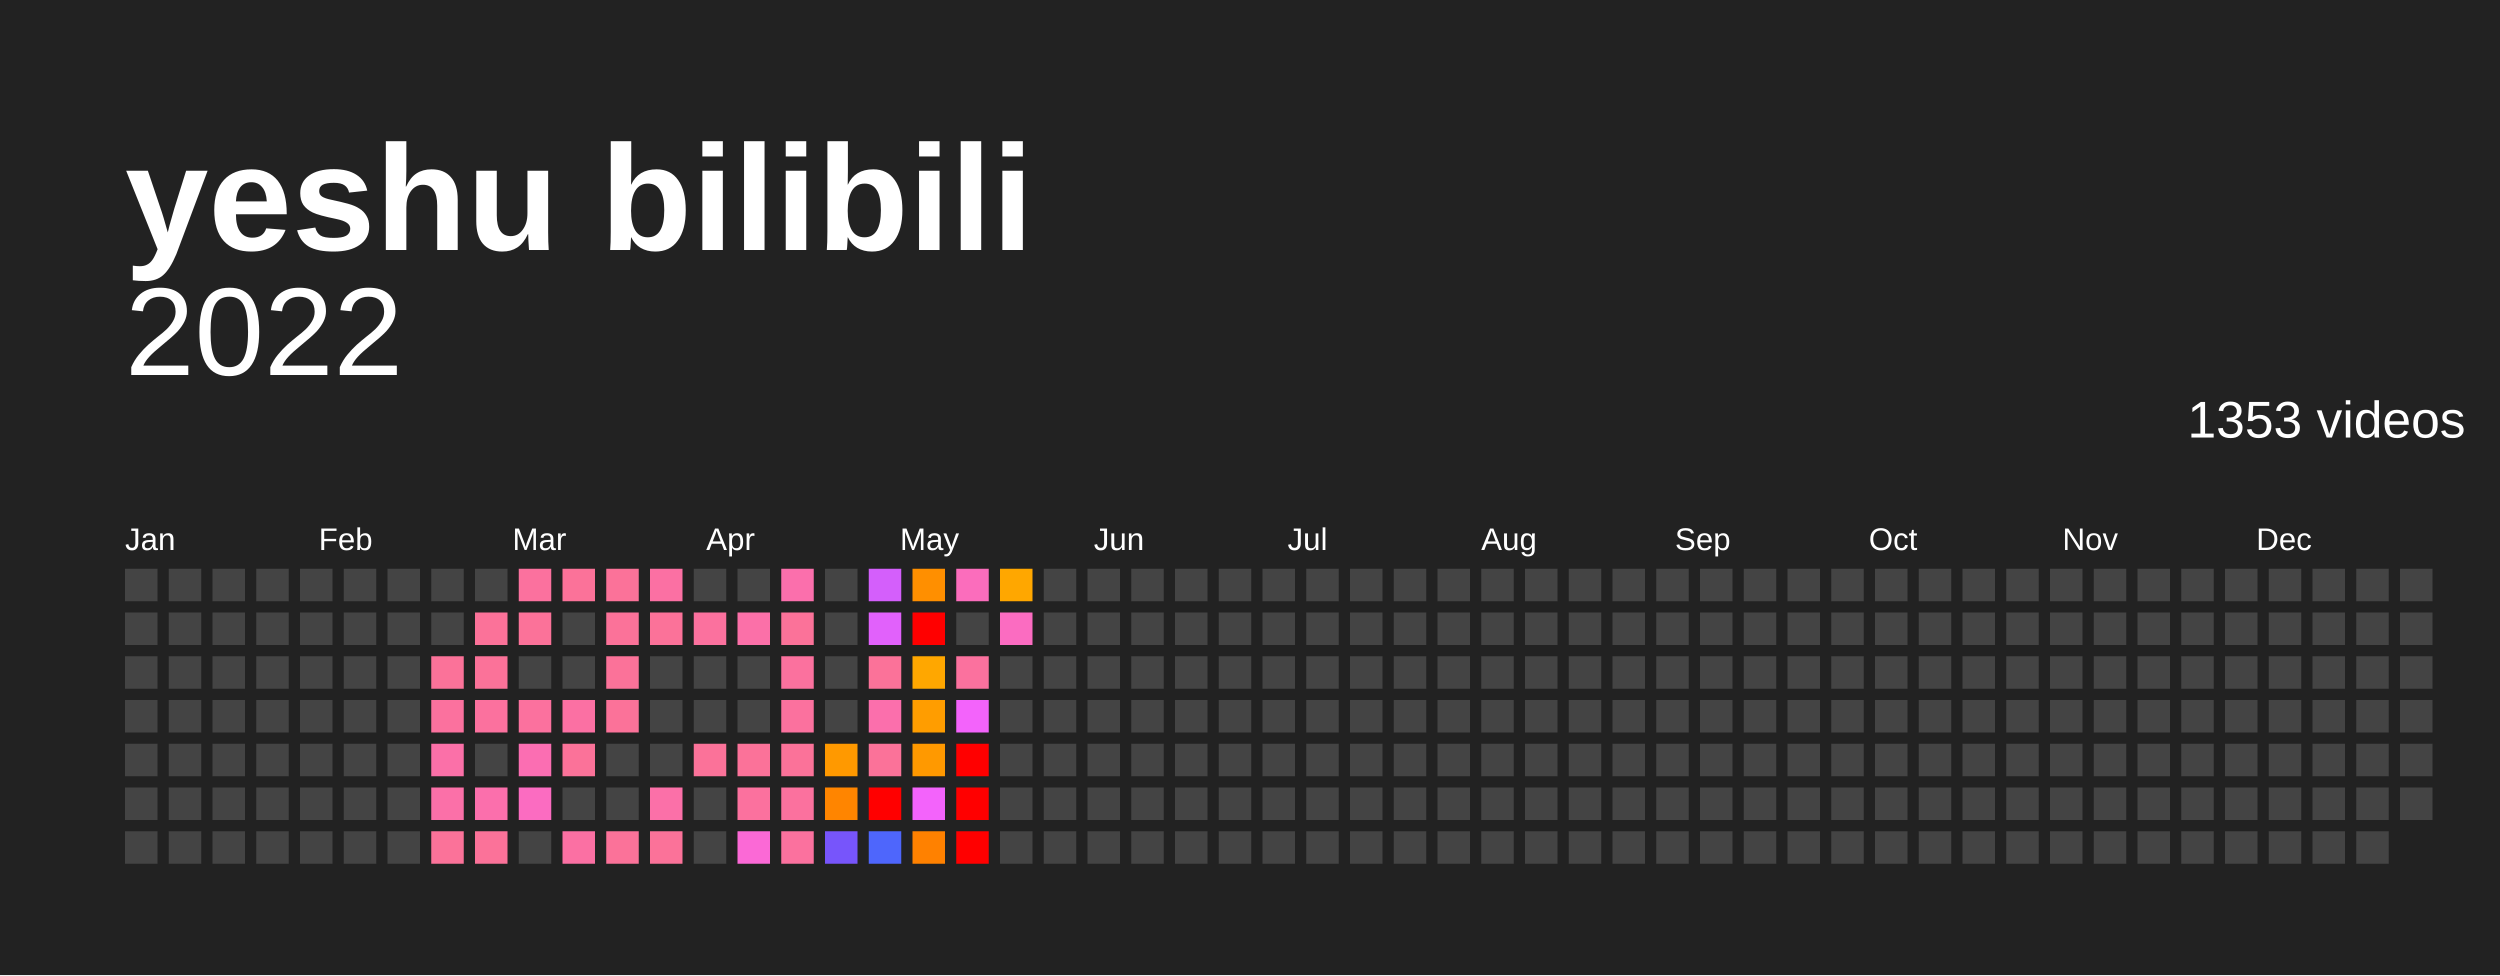
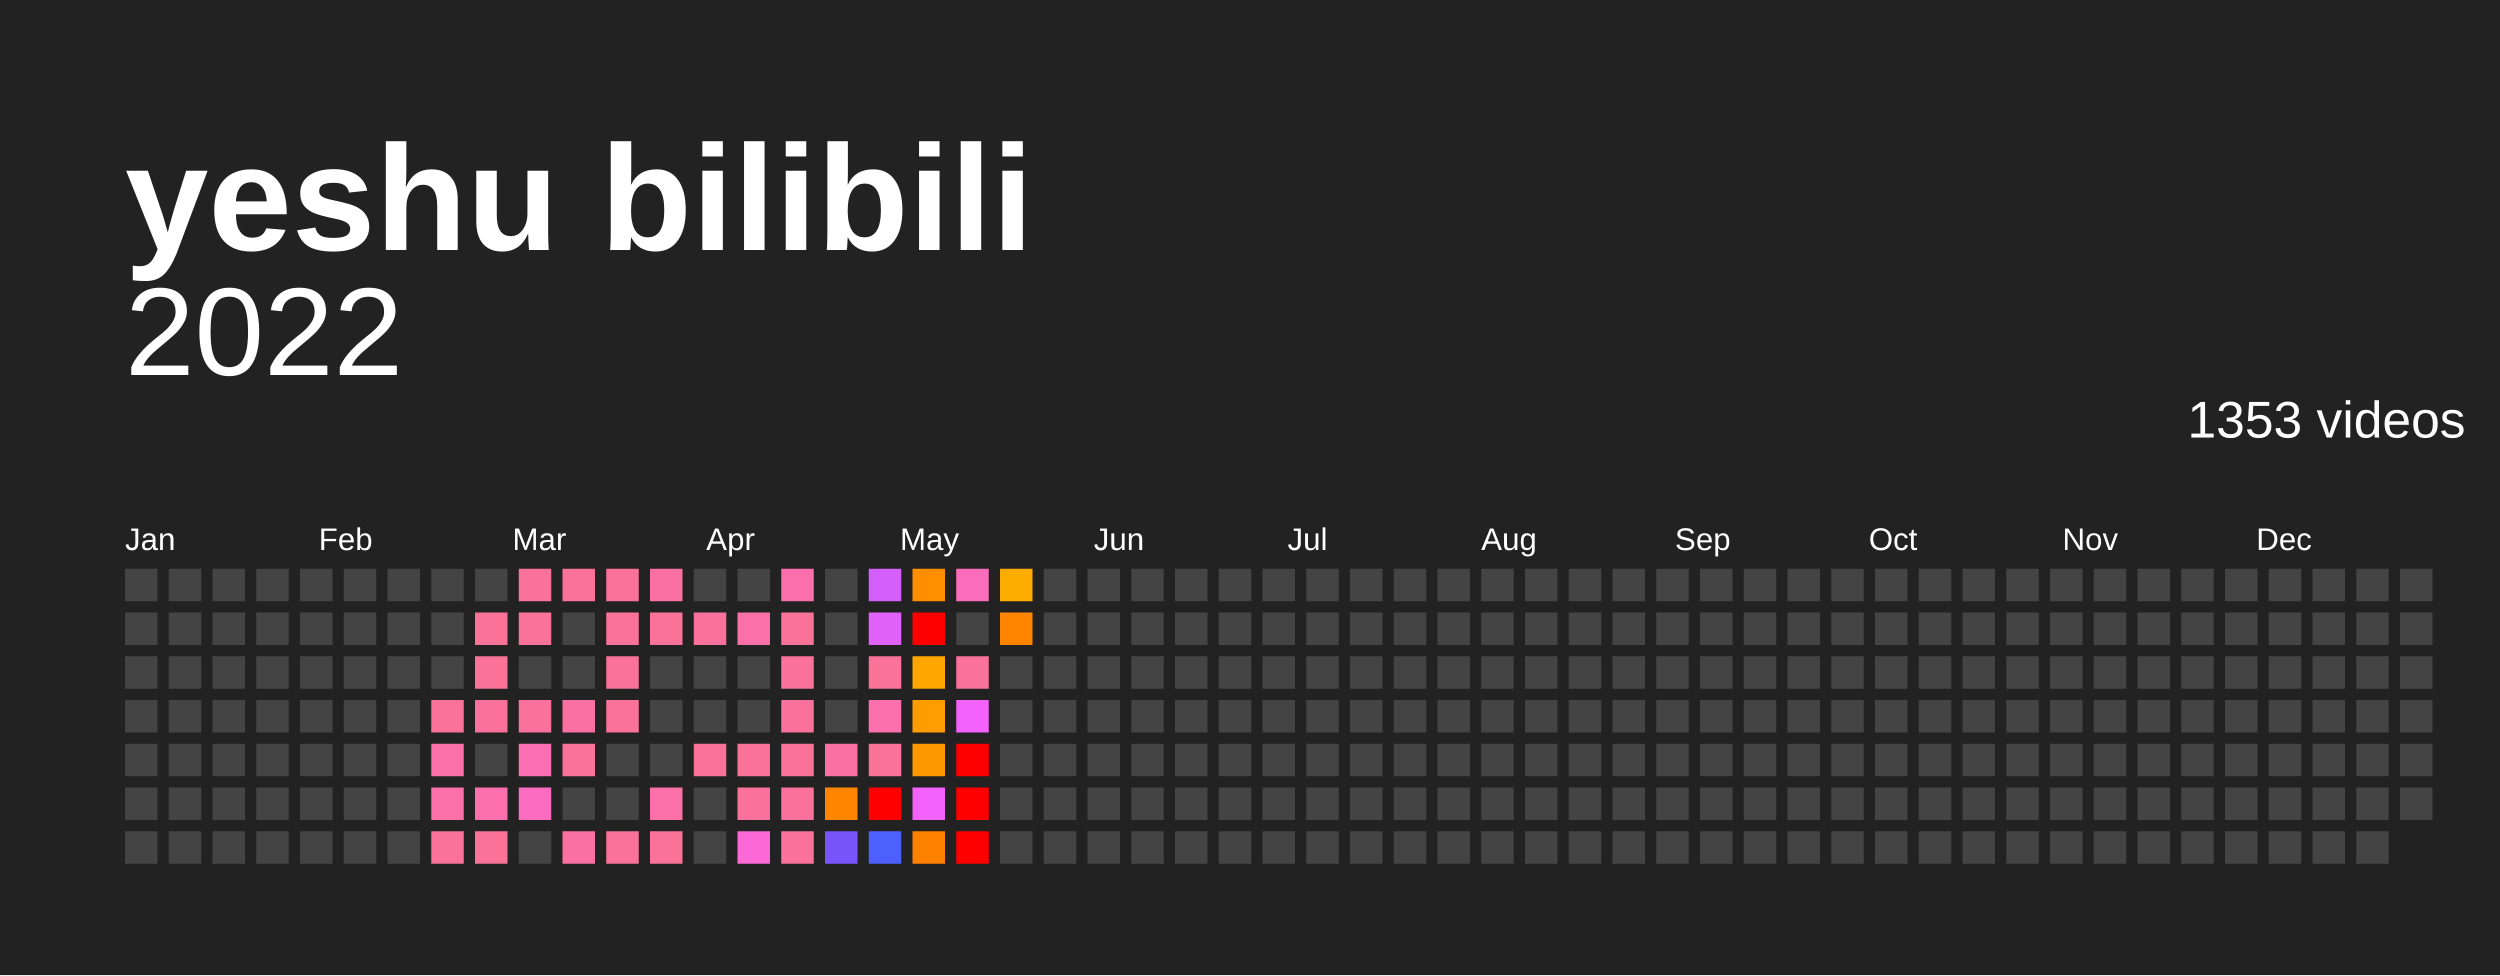
<svg xmlns="http://www.w3.org/2000/svg" baseProfile="full" height="78mm" version="1.1" viewBox="0,0,200,78" width="200mm">
  <defs />
  <rect fill="#222222" height="78" width="200" x="0" y="0" />
  <text fill="#FFFFFF" style="font-size:12px; font-family:Arial; font-weight:bold;" x="10" y="20">yeshu bilibili</text>
  <text alignment-baseline="hanging" fill="#FFFFFF" style="font-size:10.0px; font-family:Arial;" x="10" y="30">2022</text>
  <text alignment-baseline="hanging" fill="#FFFFFF" style="font-size:4.125px; font-family:Arial;" x="175" y="35">1353 videos</text>
  <text fill="#FFFFFF" style="font-size:2.5px; font-family:Arial" x="10.0" y="44">Jan</text>
  <text fill="#FFFFFF" style="font-size:2.5px; font-family:Arial" x="25.5" y="44">Feb</text>
  <text fill="#FFFFFF" style="font-size:2.5px; font-family:Arial" x="41.0" y="44">Mar</text>
  <text fill="#FFFFFF" style="font-size:2.5px; font-family:Arial" x="56.5" y="44">Apr</text>
  <text fill="#FFFFFF" style="font-size:2.5px; font-family:Arial" x="72.0" y="44">May</text>
  <text fill="#FFFFFF" style="font-size:2.5px; font-family:Arial" x="87.5" y="44">Jun</text>
  <text fill="#FFFFFF" style="font-size:2.5px; font-family:Arial" x="103.0" y="44">Jul</text>
  <text fill="#FFFFFF" style="font-size:2.5px; font-family:Arial" x="118.5" y="44">Aug</text>
  <text fill="#FFFFFF" style="font-size:2.5px; font-family:Arial" x="134.0" y="44">Sep</text>
  <text fill="#FFFFFF" style="font-size:2.5px; font-family:Arial" x="149.5" y="44">Oct</text>
  <text fill="#FFFFFF" style="font-size:2.5px; font-family:Arial" x="165.0" y="44">Nov</text>
  <text fill="#FFFFFF" style="font-size:2.5px; font-family:Arial" x="180.5" y="44">Dec</text>
  <rect fill="#444444" height="2.6" width="2.6" x="10.0" y="45.5" />
  <rect fill="#444444" height="2.6" width="2.6" x="10.0" y="49.0" />
  <rect fill="#444444" height="2.6" width="2.6" x="10.0" y="52.5" />
  <rect fill="#444444" height="2.6" width="2.6" x="10.0" y="56.0" />
  <rect fill="#444444" height="2.6" width="2.6" x="10.0" y="59.5" />
  <rect fill="#444444" height="2.6" width="2.6" x="10.0" y="63.0" />
  <rect fill="#444444" height="2.6" width="2.6" x="10.0" y="66.5" />
  <rect fill="#444444" height="2.6" width="2.6" x="13.5" y="45.5" />
  <rect fill="#444444" height="2.6" width="2.6" x="13.5" y="49.0" />
  <rect fill="#444444" height="2.6" width="2.6" x="13.5" y="52.5" />
  <rect fill="#444444" height="2.6" width="2.6" x="13.5" y="56.0" />
  <rect fill="#444444" height="2.6" width="2.6" x="13.5" y="59.5" />
  <rect fill="#444444" height="2.6" width="2.6" x="13.5" y="63.0" />
  <rect fill="#444444" height="2.6" width="2.6" x="13.5" y="66.5" />
  <rect fill="#444444" height="2.6" width="2.6" x="17.0" y="45.5" />
  <rect fill="#444444" height="2.6" width="2.6" x="17.0" y="49.0" />
  <rect fill="#444444" height="2.6" width="2.6" x="17.0" y="52.5" />
  <rect fill="#444444" height="2.6" width="2.6" x="17.0" y="56.0" />
  <rect fill="#444444" height="2.6" width="2.6" x="17.0" y="59.5" />
  <rect fill="#444444" height="2.6" width="2.6" x="17.0" y="63.0" />
  <rect fill="#444444" height="2.6" width="2.6" x="17.0" y="66.5" />
  <rect fill="#444444" height="2.6" width="2.6" x="20.5" y="45.5" />
  <rect fill="#444444" height="2.6" width="2.6" x="20.5" y="49.0" />
  <rect fill="#444444" height="2.6" width="2.6" x="20.5" y="52.5" />
  <rect fill="#444444" height="2.6" width="2.6" x="20.5" y="56.0" />
  <rect fill="#444444" height="2.6" width="2.6" x="20.5" y="59.5" />
  <rect fill="#444444" height="2.6" width="2.6" x="20.5" y="63.0" />
  <rect fill="#444444" height="2.6" width="2.6" x="20.5" y="66.5" />
  <rect fill="#444444" height="2.6" width="2.6" x="24.0" y="45.5" />
  <rect fill="#444444" height="2.6" width="2.6" x="24.0" y="49.0" />
  <rect fill="#444444" height="2.6" width="2.6" x="24.0" y="52.5" />
  <rect fill="#444444" height="2.6" width="2.6" x="24.0" y="56.0" />
  <rect fill="#444444" height="2.6" width="2.6" x="24.0" y="59.5" />
  <rect fill="#444444" height="2.6" width="2.6" x="24.0" y="63.0" />
  <rect fill="#444444" height="2.6" width="2.6" x="24.0" y="66.5" />
  <rect fill="#444444" height="2.6" width="2.6" x="27.5" y="45.5" />
  <rect fill="#444444" height="2.6" width="2.6" x="27.5" y="49.0" />
  <rect fill="#444444" height="2.6" width="2.6" x="27.5" y="52.5" />
  <rect fill="#444444" height="2.6" width="2.6" x="27.5" y="56.0" />
  <rect fill="#444444" height="2.6" width="2.6" x="27.5" y="59.5" />
  <rect fill="#444444" height="2.6" width="2.6" x="27.5" y="63.0" />
  <rect fill="#444444" height="2.6" width="2.6" x="27.5" y="66.5" />
  <rect fill="#444444" height="2.6" width="2.6" x="31.0" y="45.5" />
  <rect fill="#444444" height="2.6" width="2.6" x="31.0" y="49.0" />
  <rect fill="#444444" height="2.6" width="2.6" x="31.0" y="52.5" />
  <rect fill="#444444" height="2.6" width="2.6" x="31.0" y="56.0" />
  <rect fill="#444444" height="2.6" width="2.6" x="31.0" y="59.5" />
  <rect fill="#444444" height="2.6" width="2.6" x="31.0" y="63.0" />
  <rect fill="#444444" height="2.6" width="2.6" x="31.0" y="66.5" />
  <rect fill="#444444" height="2.6" width="2.6" x="34.5" y="45.5" />
  <rect fill="#444444" height="2.6" width="2.6" x="34.5" y="49.0" />
-   <rect fill="#fb7299" height="2.6" width="2.6" x="34.5" y="52.5" />
-   <rect fill="#fb719e" height="2.6" width="2.6" x="34.5" y="56.0" />
+   <rect fill="#444444" height="2.6" width="2.6" x="34.5" y="52.5" />
+   <rect fill="#fb7299" height="2.6" width="2.6" x="34.5" y="56.0" />
  <rect fill="#fb70a8" height="2.6" width="2.6" x="34.5" y="59.5" />
  <rect fill="#fb70a8" height="2.6" width="2.6" x="34.5" y="63.0" />
  <rect fill="#fb7299" height="2.6" width="2.6" x="34.5" y="66.5" />
  <rect fill="#444444" height="2.6" width="2.6" x="38.0" y="45.5" />
  <rect fill="#fb7299" height="2.6" width="2.6" x="38.0" y="49.0" />
  <rect fill="#fb7299" height="2.6" width="2.6" x="38.0" y="52.5" />
  <rect fill="#fb719e" height="2.6" width="2.6" x="38.0" y="56.0" />
  <rect fill="#444444" height="2.6" width="2.6" x="38.0" y="59.5" />
  <rect fill="#fb6fac" height="2.6" width="2.6" x="38.0" y="63.0" />
  <rect fill="#fb7299" height="2.6" width="2.6" x="38.0" y="66.5" />
  <rect fill="#fb719e" height="2.6" width="2.6" x="41.5" y="45.5" />
  <rect fill="#fb7299" height="2.6" width="2.6" x="41.5" y="49.0" />
  <rect fill="#444444" height="2.6" width="2.6" x="41.5" y="52.5" />
  <rect fill="#fb719e" height="2.6" width="2.6" x="41.5" y="56.0" />
  <rect fill="#fb6eb2" height="2.6" width="2.6" x="41.5" y="59.5" />
  <rect fill="#fb6cc1" height="2.6" width="2.6" x="41.5" y="63.0" />
  <rect fill="#444444" height="2.6" width="2.6" x="41.5" y="66.5" />
  <rect fill="#fb7299" height="2.6" width="2.6" x="45.0" y="45.5" />
  <rect fill="#444444" height="2.6" width="2.6" x="45.0" y="49.0" />
  <rect fill="#444444" height="2.6" width="2.6" x="45.0" y="52.5" />
  <rect fill="#fb70a3" height="2.6" width="2.6" x="45.0" y="56.0" />
  <rect fill="#fb7299" height="2.6" width="2.6" x="45.0" y="59.5" />
  <rect fill="#444444" height="2.6" width="2.6" x="45.0" y="63.0" />
  <rect fill="#fb70a3" height="2.6" width="2.6" x="45.0" y="66.5" />
  <rect fill="#fb7299" height="2.6" width="2.6" x="48.5" y="45.5" />
  <rect fill="#fb7299" height="2.6" width="2.6" x="48.5" y="49.0" />
  <rect fill="#fb7299" height="2.6" width="2.6" x="48.5" y="52.5" />
  <rect fill="#fb7299" height="2.6" width="2.6" x="48.5" y="56.0" />
  <rect fill="#444444" height="2.6" width="2.6" x="48.5" y="59.5" />
  <rect fill="#444444" height="2.6" width="2.6" x="48.5" y="63.0" />
  <rect fill="#fb7299" height="2.6" width="2.6" x="48.5" y="66.5" />
  <rect fill="#fb70a3" height="2.6" width="2.6" x="52.0" y="45.5" />
  <rect fill="#fb7299" height="2.6" width="2.6" x="52.0" y="49.0" />
  <rect fill="#444444" height="2.6" width="2.6" x="52.0" y="52.5" />
  <rect fill="#444444" height="2.6" width="2.6" x="52.0" y="56.0" />
  <rect fill="#444444" height="2.6" width="2.6" x="52.0" y="59.5" />
  <rect fill="#fb70a8" height="2.6" width="2.6" x="52.0" y="63.0" />
  <rect fill="#fb7299" height="2.6" width="2.6" x="52.0" y="66.5" />
  <rect fill="#444444" height="2.6" width="2.6" x="55.5" y="45.5" />
  <rect fill="#fb719e" height="2.6" width="2.6" x="55.5" y="49.0" />
  <rect fill="#444444" height="2.6" width="2.6" x="55.5" y="52.5" />
  <rect fill="#444444" height="2.6" width="2.6" x="55.5" y="56.0" />
  <rect fill="#fb7299" height="2.6" width="2.6" x="55.5" y="59.5" />
  <rect fill="#444444" height="2.6" width="2.6" x="55.5" y="63.0" />
  <rect fill="#444444" height="2.6" width="2.6" x="55.5" y="66.5" />
  <rect fill="#444444" height="2.6" width="2.6" x="59.0" y="45.5" />
  <rect fill="#fb70a8" height="2.6" width="2.6" x="59.0" y="49.0" />
  <rect fill="#444444" height="2.6" width="2.6" x="59.0" y="52.5" />
  <rect fill="#444444" height="2.6" width="2.6" x="59.0" y="56.0" />
  <rect fill="#fb7299" height="2.6" width="2.6" x="59.0" y="59.5" />
  <rect fill="#fb719e" height="2.6" width="2.6" x="59.0" y="63.0" />
  <rect fill="#fb69d6" height="2.6" width="2.6" x="59.0" y="66.5" />
  <rect fill="#fb6fac" height="2.6" width="2.6" x="62.5" y="45.5" />
  <rect fill="#fb7299" height="2.6" width="2.6" x="62.5" y="49.0" />
  <rect fill="#fb719e" height="2.6" width="2.6" x="62.5" y="52.5" />
  <rect fill="#fb719e" height="2.6" width="2.6" x="62.5" y="56.0" />
  <rect fill="#fb7299" height="2.6" width="2.6" x="62.5" y="59.5" />
  <rect fill="#fb719e" height="2.6" width="2.6" x="62.5" y="63.0" />
  <rect fill="#fb719e" height="2.6" width="2.6" x="62.5" y="66.5" />
  <rect fill="#444444" height="2.6" width="2.6" x="66.0" y="45.5" />
  <rect fill="#444444" height="2.6" width="2.6" x="66.0" y="49.0" />
  <rect fill="#444444" height="2.6" width="2.6" x="66.0" y="52.5" />
  <rect fill="#444444" height="2.6" width="2.6" x="66.0" y="56.0" />
-   <rect fill="#ff9900" height="2.6" width="2.6" x="66.0" y="59.5" />
+   <rect fill="#fb70a3" height="2.6" width="2.6" x="66.0" y="59.5" />
  <rect fill="#ff8500" height="2.6" width="2.6" x="66.0" y="63.0" />
  <rect fill="#7755fb" height="2.6" width="2.6" x="66.0" y="66.5" />
  <rect fill="#d45ffb" height="2.6" width="2.6" x="69.5" y="45.5" />
  <rect fill="#e161fb" height="2.6" width="2.6" x="69.5" y="49.0" />
  <rect fill="#fb7299" height="2.6" width="2.6" x="69.5" y="52.5" />
  <rect fill="#fb6fac" height="2.6" width="2.6" x="69.5" y="56.0" />
  <rect fill="#fb7299" height="2.6" width="2.6" x="69.5" y="59.5" />
  <rect fill="red" height="2.6" width="2.6" x="69.5" y="63.0" />
-   <rect fill="#4e66fc" height="2.6" width="2.6" x="69.5" y="66.5" />
+   <rect fill="#4e60fc" height="2.6" width="2.6" x="69.5" y="66.5" />
  <rect fill="#ff8f00" height="2.6" width="2.6" x="73.0" y="45.5" />
  <rect fill="red" height="2.6" width="2.6" x="73.0" y="49.0" />
  <rect fill="#ffa700" height="2.6" width="2.6" x="73.0" y="52.5" />
  <rect fill="#ff9d00" height="2.6" width="2.6" x="73.0" y="56.0" />
  <rect fill="#ff9900" height="2.6" width="2.6" x="73.0" y="59.5" />
  <rect fill="#f363fb" height="2.6" width="2.6" x="73.0" y="63.0" />
  <rect fill="#ff8100" height="2.6" width="2.6" x="73.0" y="66.5" />
  <rect fill="#fb6dbc" height="2.6" width="2.6" x="76.5" y="45.5" />
  <rect fill="#444444" height="2.6" width="2.6" x="76.5" y="49.0" />
  <rect fill="#fb719e" height="2.6" width="2.6" x="76.5" y="52.5" />
  <rect fill="#f363fb" height="2.6" width="2.6" x="76.5" y="56.0" />
  <rect fill="red" height="2.6" width="2.6" x="76.5" y="59.5" />
  <rect fill="red" height="2.6" width="2.6" x="76.5" y="63.0" />
  <rect fill="red" height="2.6" width="2.6" x="76.5" y="66.5" />
-   <rect fill="#ffa700" height="2.6" width="2.6" x="80.0" y="45.5" />
-   <rect fill="#fb6cc1" height="2.6" width="2.6" x="80.0" y="49.0" />
+   <rect fill="#ffac00" height="2.6" width="2.6" x="80.0" y="45.5" />
+   <rect fill="#ff8500" height="2.6" width="2.6" x="80.0" y="49.0" />
  <rect fill="#444444" height="2.6" width="2.6" x="80.0" y="52.5" />
  <rect fill="#444444" height="2.6" width="2.6" x="80.0" y="56.0" />
  <rect fill="#444444" height="2.6" width="2.6" x="80.0" y="59.5" />
  <rect fill="#444444" height="2.6" width="2.6" x="80.0" y="63.0" />
  <rect fill="#444444" height="2.6" width="2.6" x="80.0" y="66.5" />
  <rect fill="#444444" height="2.6" width="2.6" x="83.5" y="45.5" />
  <rect fill="#444444" height="2.6" width="2.6" x="83.5" y="49.0" />
  <rect fill="#444444" height="2.6" width="2.6" x="83.5" y="52.5" />
  <rect fill="#444444" height="2.6" width="2.6" x="83.5" y="56.0" />
  <rect fill="#444444" height="2.6" width="2.6" x="83.5" y="59.5" />
  <rect fill="#444444" height="2.6" width="2.6" x="83.5" y="63.0" />
  <rect fill="#444444" height="2.6" width="2.6" x="83.5" y="66.5" />
  <rect fill="#444444" height="2.6" width="2.6" x="87.0" y="45.5" />
  <rect fill="#444444" height="2.6" width="2.6" x="87.0" y="49.0" />
  <rect fill="#444444" height="2.6" width="2.6" x="87.0" y="52.5" />
  <rect fill="#444444" height="2.6" width="2.6" x="87.0" y="56.0" />
  <rect fill="#444444" height="2.6" width="2.6" x="87.0" y="59.5" />
  <rect fill="#444444" height="2.6" width="2.6" x="87.0" y="63.0" />
  <rect fill="#444444" height="2.6" width="2.6" x="87.0" y="66.5" />
  <rect fill="#444444" height="2.6" width="2.6" x="90.5" y="45.5" />
  <rect fill="#444444" height="2.6" width="2.6" x="90.5" y="49.0" />
  <rect fill="#444444" height="2.6" width="2.6" x="90.5" y="52.5" />
  <rect fill="#444444" height="2.6" width="2.6" x="90.5" y="56.0" />
  <rect fill="#444444" height="2.6" width="2.6" x="90.5" y="59.5" />
  <rect fill="#444444" height="2.6" width="2.6" x="90.5" y="63.0" />
  <rect fill="#444444" height="2.6" width="2.6" x="90.5" y="66.5" />
  <rect fill="#444444" height="2.6" width="2.6" x="94.0" y="45.5" />
  <rect fill="#444444" height="2.6" width="2.6" x="94.0" y="49.0" />
  <rect fill="#444444" height="2.6" width="2.6" x="94.0" y="52.5" />
  <rect fill="#444444" height="2.6" width="2.6" x="94.0" y="56.0" />
  <rect fill="#444444" height="2.6" width="2.6" x="94.0" y="59.5" />
  <rect fill="#444444" height="2.6" width="2.6" x="94.0" y="63.0" />
  <rect fill="#444444" height="2.6" width="2.6" x="94.0" y="66.5" />
  <rect fill="#444444" height="2.6" width="2.6" x="97.5" y="45.5" />
  <rect fill="#444444" height="2.6" width="2.6" x="97.5" y="49.0" />
  <rect fill="#444444" height="2.6" width="2.6" x="97.5" y="52.5" />
  <rect fill="#444444" height="2.6" width="2.6" x="97.5" y="56.0" />
  <rect fill="#444444" height="2.6" width="2.6" x="97.5" y="59.5" />
  <rect fill="#444444" height="2.6" width="2.6" x="97.5" y="63.0" />
  <rect fill="#444444" height="2.6" width="2.6" x="97.5" y="66.5" />
  <rect fill="#444444" height="2.6" width="2.6" x="101.0" y="45.5" />
  <rect fill="#444444" height="2.6" width="2.6" x="101.0" y="49.0" />
  <rect fill="#444444" height="2.6" width="2.6" x="101.0" y="52.5" />
  <rect fill="#444444" height="2.6" width="2.6" x="101.0" y="56.0" />
  <rect fill="#444444" height="2.6" width="2.6" x="101.0" y="59.5" />
  <rect fill="#444444" height="2.6" width="2.6" x="101.0" y="63.0" />
  <rect fill="#444444" height="2.6" width="2.6" x="101.0" y="66.5" />
  <rect fill="#444444" height="2.6" width="2.6" x="104.5" y="45.5" />
  <rect fill="#444444" height="2.6" width="2.6" x="104.5" y="49.0" />
  <rect fill="#444444" height="2.6" width="2.6" x="104.5" y="52.5" />
  <rect fill="#444444" height="2.6" width="2.6" x="104.5" y="56.0" />
  <rect fill="#444444" height="2.6" width="2.6" x="104.5" y="59.5" />
  <rect fill="#444444" height="2.6" width="2.6" x="104.5" y="63.0" />
  <rect fill="#444444" height="2.6" width="2.6" x="104.5" y="66.5" />
  <rect fill="#444444" height="2.6" width="2.6" x="108.0" y="45.5" />
  <rect fill="#444444" height="2.6" width="2.6" x="108.0" y="49.0" />
  <rect fill="#444444" height="2.6" width="2.6" x="108.0" y="52.5" />
  <rect fill="#444444" height="2.6" width="2.6" x="108.0" y="56.0" />
  <rect fill="#444444" height="2.6" width="2.6" x="108.0" y="59.5" />
  <rect fill="#444444" height="2.6" width="2.6" x="108.0" y="63.0" />
  <rect fill="#444444" height="2.6" width="2.6" x="108.0" y="66.5" />
  <rect fill="#444444" height="2.6" width="2.6" x="111.5" y="45.5" />
  <rect fill="#444444" height="2.6" width="2.6" x="111.5" y="49.0" />
  <rect fill="#444444" height="2.6" width="2.6" x="111.5" y="52.5" />
  <rect fill="#444444" height="2.6" width="2.6" x="111.5" y="56.0" />
  <rect fill="#444444" height="2.6" width="2.6" x="111.5" y="59.5" />
  <rect fill="#444444" height="2.6" width="2.6" x="111.5" y="63.0" />
  <rect fill="#444444" height="2.6" width="2.6" x="111.5" y="66.5" />
  <rect fill="#444444" height="2.6" width="2.6" x="115.0" y="45.5" />
  <rect fill="#444444" height="2.6" width="2.6" x="115.0" y="49.0" />
  <rect fill="#444444" height="2.6" width="2.6" x="115.0" y="52.5" />
  <rect fill="#444444" height="2.6" width="2.6" x="115.0" y="56.0" />
  <rect fill="#444444" height="2.6" width="2.6" x="115.0" y="59.5" />
  <rect fill="#444444" height="2.6" width="2.6" x="115.0" y="63.0" />
  <rect fill="#444444" height="2.6" width="2.6" x="115.0" y="66.5" />
  <rect fill="#444444" height="2.6" width="2.6" x="118.5" y="45.5" />
  <rect fill="#444444" height="2.6" width="2.6" x="118.5" y="49.0" />
  <rect fill="#444444" height="2.6" width="2.6" x="118.5" y="52.5" />
  <rect fill="#444444" height="2.6" width="2.6" x="118.5" y="56.0" />
  <rect fill="#444444" height="2.6" width="2.6" x="118.5" y="59.5" />
  <rect fill="#444444" height="2.6" width="2.6" x="118.5" y="63.0" />
  <rect fill="#444444" height="2.6" width="2.6" x="118.5" y="66.5" />
  <rect fill="#444444" height="2.6" width="2.6" x="122.0" y="45.5" />
  <rect fill="#444444" height="2.6" width="2.6" x="122.0" y="49.0" />
  <rect fill="#444444" height="2.6" width="2.6" x="122.0" y="52.5" />
  <rect fill="#444444" height="2.6" width="2.6" x="122.0" y="56.0" />
  <rect fill="#444444" height="2.6" width="2.6" x="122.0" y="59.5" />
  <rect fill="#444444" height="2.6" width="2.6" x="122.0" y="63.0" />
  <rect fill="#444444" height="2.6" width="2.6" x="122.0" y="66.5" />
  <rect fill="#444444" height="2.6" width="2.6" x="125.5" y="45.5" />
  <rect fill="#444444" height="2.6" width="2.6" x="125.5" y="49.0" />
  <rect fill="#444444" height="2.6" width="2.6" x="125.5" y="52.5" />
  <rect fill="#444444" height="2.6" width="2.6" x="125.5" y="56.0" />
  <rect fill="#444444" height="2.6" width="2.6" x="125.5" y="59.5" />
  <rect fill="#444444" height="2.6" width="2.6" x="125.5" y="63.0" />
  <rect fill="#444444" height="2.6" width="2.6" x="125.5" y="66.5" />
  <rect fill="#444444" height="2.6" width="2.6" x="129.0" y="45.5" />
  <rect fill="#444444" height="2.6" width="2.6" x="129.0" y="49.0" />
  <rect fill="#444444" height="2.6" width="2.6" x="129.0" y="52.5" />
  <rect fill="#444444" height="2.6" width="2.6" x="129.0" y="56.0" />
  <rect fill="#444444" height="2.6" width="2.6" x="129.0" y="59.5" />
  <rect fill="#444444" height="2.6" width="2.6" x="129.0" y="63.0" />
  <rect fill="#444444" height="2.6" width="2.6" x="129.0" y="66.5" />
  <rect fill="#444444" height="2.6" width="2.6" x="132.5" y="45.5" />
  <rect fill="#444444" height="2.6" width="2.6" x="132.5" y="49.0" />
  <rect fill="#444444" height="2.6" width="2.6" x="132.5" y="52.5" />
  <rect fill="#444444" height="2.6" width="2.6" x="132.5" y="56.0" />
  <rect fill="#444444" height="2.6" width="2.6" x="132.5" y="59.5" />
  <rect fill="#444444" height="2.6" width="2.6" x="132.5" y="63.0" />
  <rect fill="#444444" height="2.6" width="2.6" x="132.5" y="66.5" />
  <rect fill="#444444" height="2.6" width="2.6" x="136.0" y="45.5" />
  <rect fill="#444444" height="2.6" width="2.6" x="136.0" y="49.0" />
  <rect fill="#444444" height="2.6" width="2.6" x="136.0" y="52.5" />
  <rect fill="#444444" height="2.6" width="2.6" x="136.0" y="56.0" />
  <rect fill="#444444" height="2.6" width="2.6" x="136.0" y="59.5" />
  <rect fill="#444444" height="2.6" width="2.6" x="136.0" y="63.0" />
  <rect fill="#444444" height="2.6" width="2.6" x="136.0" y="66.5" />
  <rect fill="#444444" height="2.6" width="2.6" x="139.5" y="45.5" />
  <rect fill="#444444" height="2.6" width="2.6" x="139.5" y="49.0" />
  <rect fill="#444444" height="2.6" width="2.6" x="139.5" y="52.5" />
  <rect fill="#444444" height="2.6" width="2.6" x="139.5" y="56.0" />
  <rect fill="#444444" height="2.6" width="2.6" x="139.5" y="59.5" />
  <rect fill="#444444" height="2.6" width="2.6" x="139.5" y="63.0" />
  <rect fill="#444444" height="2.6" width="2.6" x="139.5" y="66.5" />
  <rect fill="#444444" height="2.6" width="2.6" x="143.0" y="45.5" />
  <rect fill="#444444" height="2.6" width="2.6" x="143.0" y="49.0" />
  <rect fill="#444444" height="2.6" width="2.6" x="143.0" y="52.5" />
  <rect fill="#444444" height="2.6" width="2.6" x="143.0" y="56.0" />
  <rect fill="#444444" height="2.6" width="2.6" x="143.0" y="59.5" />
  <rect fill="#444444" height="2.6" width="2.6" x="143.0" y="63.0" />
  <rect fill="#444444" height="2.6" width="2.6" x="143.0" y="66.5" />
  <rect fill="#444444" height="2.6" width="2.6" x="146.5" y="45.5" />
  <rect fill="#444444" height="2.6" width="2.6" x="146.5" y="49.0" />
  <rect fill="#444444" height="2.6" width="2.6" x="146.5" y="52.5" />
  <rect fill="#444444" height="2.6" width="2.6" x="146.5" y="56.0" />
  <rect fill="#444444" height="2.6" width="2.6" x="146.5" y="59.5" />
  <rect fill="#444444" height="2.6" width="2.6" x="146.5" y="63.0" />
  <rect fill="#444444" height="2.6" width="2.6" x="146.5" y="66.5" />
  <rect fill="#444444" height="2.6" width="2.6" x="150.0" y="45.5" />
  <rect fill="#444444" height="2.6" width="2.6" x="150.0" y="49.0" />
  <rect fill="#444444" height="2.6" width="2.6" x="150.0" y="52.5" />
  <rect fill="#444444" height="2.6" width="2.6" x="150.0" y="56.0" />
  <rect fill="#444444" height="2.6" width="2.6" x="150.0" y="59.5" />
  <rect fill="#444444" height="2.6" width="2.6" x="150.0" y="63.0" />
  <rect fill="#444444" height="2.6" width="2.6" x="150.0" y="66.5" />
  <rect fill="#444444" height="2.6" width="2.6" x="153.5" y="45.5" />
  <rect fill="#444444" height="2.6" width="2.6" x="153.5" y="49.0" />
  <rect fill="#444444" height="2.6" width="2.6" x="153.5" y="52.5" />
  <rect fill="#444444" height="2.6" width="2.6" x="153.5" y="56.0" />
  <rect fill="#444444" height="2.6" width="2.6" x="153.5" y="59.5" />
  <rect fill="#444444" height="2.6" width="2.6" x="153.5" y="63.0" />
  <rect fill="#444444" height="2.6" width="2.6" x="153.5" y="66.5" />
  <rect fill="#444444" height="2.6" width="2.6" x="157.0" y="45.5" />
  <rect fill="#444444" height="2.6" width="2.6" x="157.0" y="49.0" />
  <rect fill="#444444" height="2.6" width="2.6" x="157.0" y="52.5" />
  <rect fill="#444444" height="2.6" width="2.6" x="157.0" y="56.0" />
  <rect fill="#444444" height="2.6" width="2.6" x="157.0" y="59.5" />
  <rect fill="#444444" height="2.6" width="2.6" x="157.0" y="63.0" />
  <rect fill="#444444" height="2.6" width="2.6" x="157.0" y="66.5" />
  <rect fill="#444444" height="2.6" width="2.6" x="160.5" y="45.5" />
  <rect fill="#444444" height="2.6" width="2.6" x="160.5" y="49.0" />
  <rect fill="#444444" height="2.6" width="2.6" x="160.5" y="52.5" />
  <rect fill="#444444" height="2.6" width="2.6" x="160.5" y="56.0" />
  <rect fill="#444444" height="2.6" width="2.6" x="160.5" y="59.5" />
  <rect fill="#444444" height="2.6" width="2.6" x="160.5" y="63.0" />
  <rect fill="#444444" height="2.6" width="2.6" x="160.5" y="66.5" />
  <rect fill="#444444" height="2.6" width="2.6" x="164.0" y="45.5" />
  <rect fill="#444444" height="2.6" width="2.6" x="164.0" y="49.0" />
  <rect fill="#444444" height="2.6" width="2.6" x="164.0" y="52.5" />
  <rect fill="#444444" height="2.6" width="2.6" x="164.0" y="56.0" />
  <rect fill="#444444" height="2.6" width="2.6" x="164.0" y="59.5" />
  <rect fill="#444444" height="2.6" width="2.6" x="164.0" y="63.0" />
  <rect fill="#444444" height="2.6" width="2.6" x="164.0" y="66.5" />
  <rect fill="#444444" height="2.6" width="2.6" x="167.5" y="45.5" />
  <rect fill="#444444" height="2.6" width="2.6" x="167.5" y="49.0" />
  <rect fill="#444444" height="2.6" width="2.6" x="167.5" y="52.5" />
  <rect fill="#444444" height="2.6" width="2.6" x="167.5" y="56.0" />
  <rect fill="#444444" height="2.6" width="2.6" x="167.5" y="59.5" />
  <rect fill="#444444" height="2.6" width="2.6" x="167.5" y="63.0" />
  <rect fill="#444444" height="2.6" width="2.6" x="167.5" y="66.5" />
  <rect fill="#444444" height="2.6" width="2.6" x="171.0" y="45.5" />
  <rect fill="#444444" height="2.6" width="2.6" x="171.0" y="49.0" />
  <rect fill="#444444" height="2.6" width="2.6" x="171.0" y="52.5" />
  <rect fill="#444444" height="2.6" width="2.6" x="171.0" y="56.0" />
  <rect fill="#444444" height="2.6" width="2.6" x="171.0" y="59.5" />
  <rect fill="#444444" height="2.6" width="2.6" x="171.0" y="63.0" />
  <rect fill="#444444" height="2.6" width="2.6" x="171.0" y="66.5" />
  <rect fill="#444444" height="2.6" width="2.6" x="174.5" y="45.5" />
  <rect fill="#444444" height="2.6" width="2.6" x="174.5" y="49.0" />
  <rect fill="#444444" height="2.6" width="2.6" x="174.5" y="52.5" />
  <rect fill="#444444" height="2.6" width="2.6" x="174.5" y="56.0" />
  <rect fill="#444444" height="2.6" width="2.6" x="174.5" y="59.5" />
  <rect fill="#444444" height="2.6" width="2.6" x="174.5" y="63.0" />
  <rect fill="#444444" height="2.6" width="2.6" x="174.5" y="66.5" />
  <rect fill="#444444" height="2.6" width="2.6" x="178.0" y="45.5" />
  <rect fill="#444444" height="2.6" width="2.6" x="178.0" y="49.0" />
  <rect fill="#444444" height="2.6" width="2.6" x="178.0" y="52.5" />
  <rect fill="#444444" height="2.6" width="2.6" x="178.0" y="56.0" />
  <rect fill="#444444" height="2.6" width="2.6" x="178.0" y="59.5" />
  <rect fill="#444444" height="2.6" width="2.6" x="178.0" y="63.0" />
  <rect fill="#444444" height="2.6" width="2.6" x="178.0" y="66.5" />
  <rect fill="#444444" height="2.6" width="2.6" x="181.5" y="45.5" />
  <rect fill="#444444" height="2.6" width="2.6" x="181.5" y="49.0" />
  <rect fill="#444444" height="2.6" width="2.6" x="181.5" y="52.5" />
  <rect fill="#444444" height="2.6" width="2.6" x="181.5" y="56.0" />
  <rect fill="#444444" height="2.6" width="2.6" x="181.5" y="59.5" />
  <rect fill="#444444" height="2.6" width="2.6" x="181.5" y="63.0" />
  <rect fill="#444444" height="2.6" width="2.6" x="181.5" y="66.5" />
  <rect fill="#444444" height="2.6" width="2.6" x="185.0" y="45.5" />
  <rect fill="#444444" height="2.6" width="2.6" x="185.0" y="49.0" />
  <rect fill="#444444" height="2.6" width="2.6" x="185.0" y="52.5" />
  <rect fill="#444444" height="2.6" width="2.6" x="185.0" y="56.0" />
  <rect fill="#444444" height="2.6" width="2.6" x="185.0" y="59.5" />
  <rect fill="#444444" height="2.6" width="2.6" x="185.0" y="63.0" />
  <rect fill="#444444" height="2.6" width="2.6" x="185.0" y="66.5" />
  <rect fill="#444444" height="2.6" width="2.6" x="188.5" y="45.5" />
  <rect fill="#444444" height="2.6" width="2.6" x="188.5" y="49.0" />
  <rect fill="#444444" height="2.6" width="2.6" x="188.5" y="52.5" />
  <rect fill="#444444" height="2.6" width="2.6" x="188.5" y="56.0" />
  <rect fill="#444444" height="2.6" width="2.6" x="188.5" y="59.5" />
  <rect fill="#444444" height="2.6" width="2.6" x="188.5" y="63.0" />
  <rect fill="#444444" height="2.6" width="2.6" x="188.5" y="66.5" />
  <rect fill="#444444" height="2.6" width="2.6" x="192.0" y="45.5" />
  <rect fill="#444444" height="2.6" width="2.6" x="192.0" y="49.0" />
  <rect fill="#444444" height="2.6" width="2.6" x="192.0" y="52.5" />
  <rect fill="#444444" height="2.6" width="2.6" x="192.0" y="56.0" />
  <rect fill="#444444" height="2.6" width="2.6" x="192.0" y="59.5" />
  <rect fill="#444444" height="2.6" width="2.6" x="192.0" y="63.0" />
</svg>
